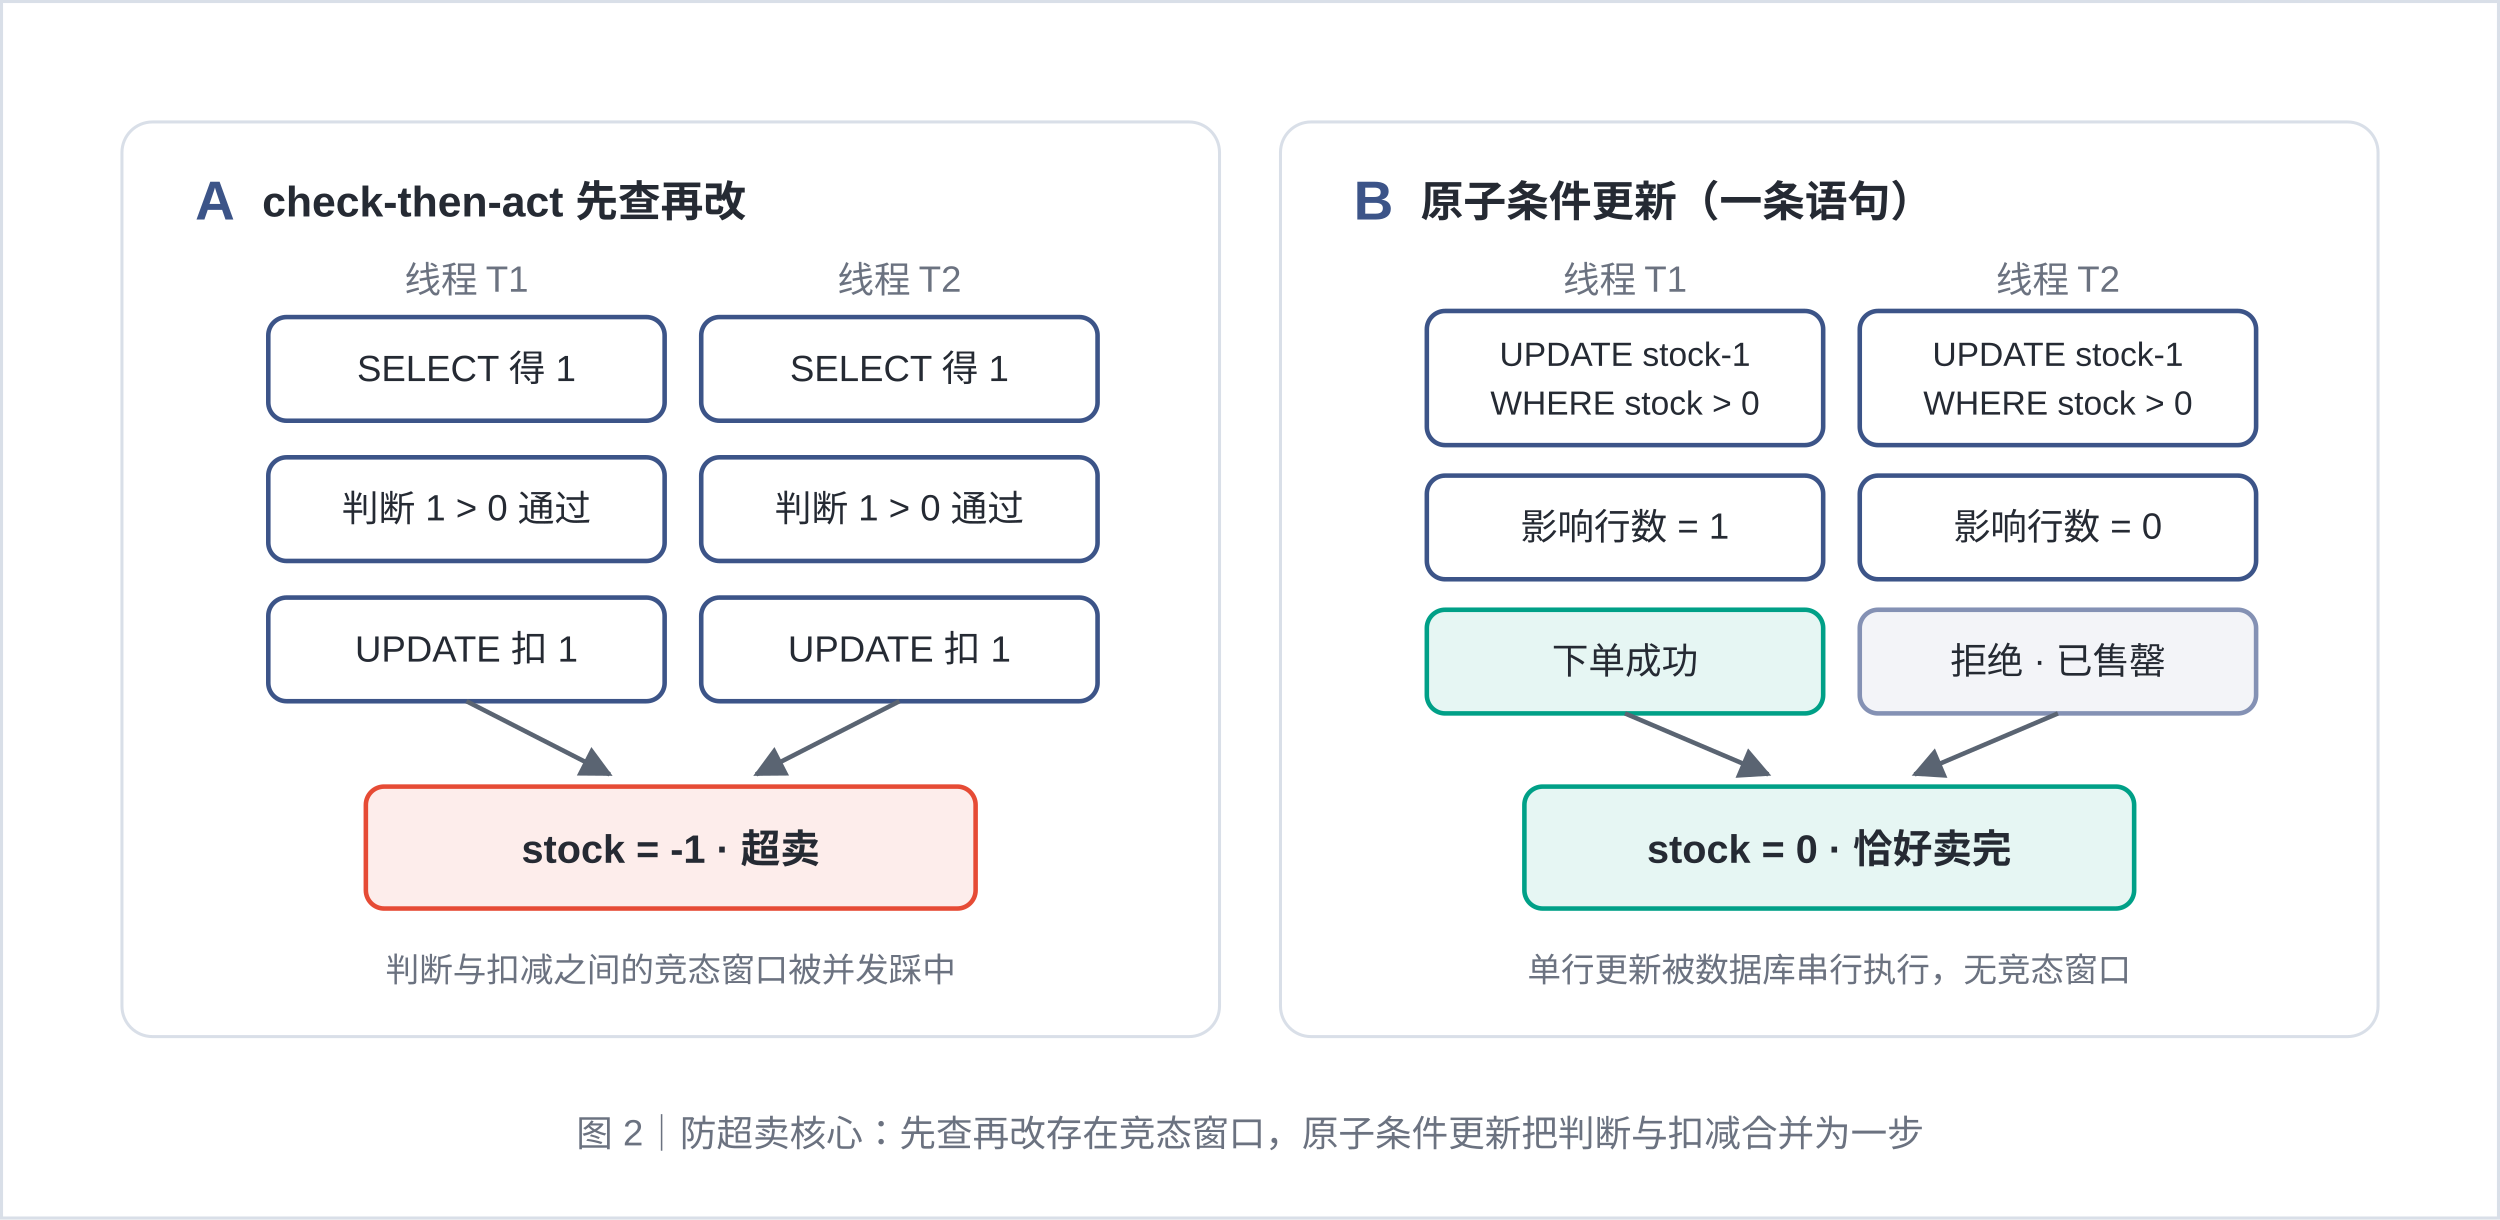
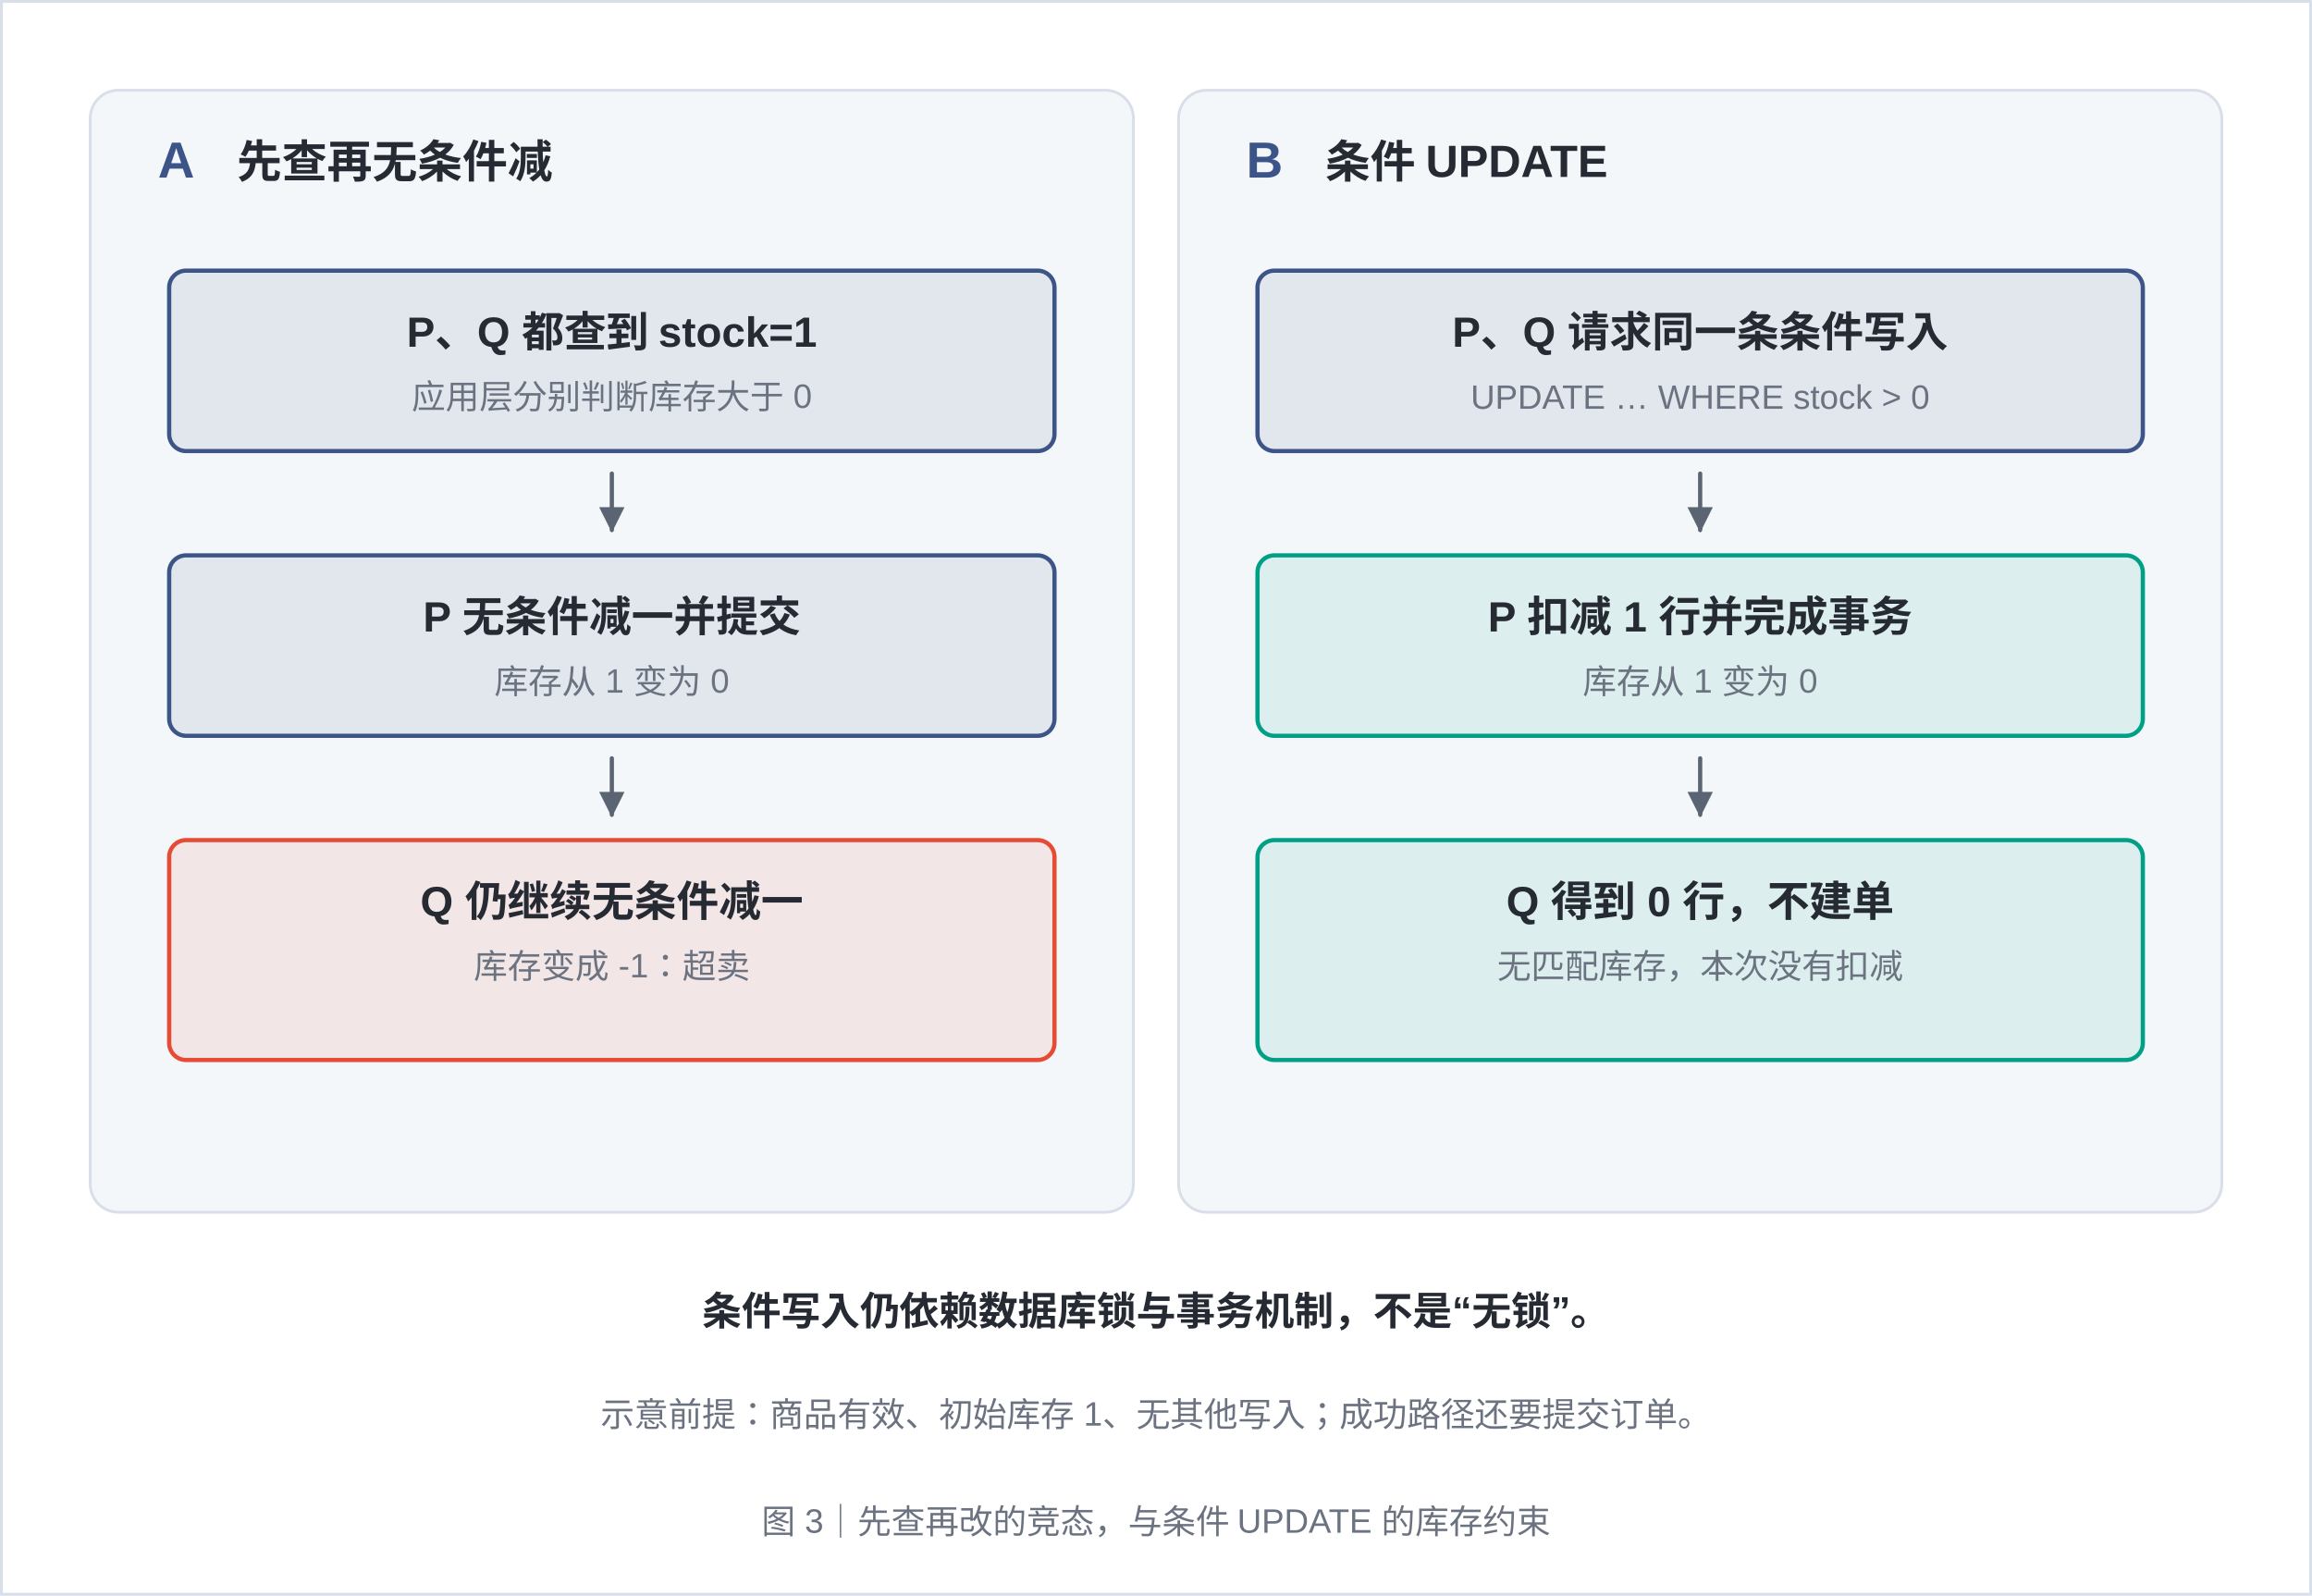
- <svg xmlns="http://www.w3.org/2000/svg" viewBox="0 0 820 400" width="820" height="400" font-family="'Noto Sans SC','PingFang SC','Microsoft YaHei','Helvetica Neue',Arial,sans-serif">
-   <rect width="820" height="400" fill="#FFFFFF" />
-   <rect x="0.5" y="0.5" width="819" height="399" fill="none" stroke="#D9DFE8" />
+ <svg xmlns="http://www.w3.org/2000/svg" viewBox="0 0 820 566" width="820" height="566" font-family="'Noto Sans SC','PingFang SC','Microsoft YaHei','Helvetica Neue',Arial,sans-serif" role="img" aria-labelledby="figure-title figure-desc">
+   <rect width="820" height="566" fill="#FFFFFF" />
+   <rect x="0.5" y="0.5" width="819" height="565" fill="none" stroke="#D9DFE8" />
  <defs>
-     <marker id="arrow" viewBox="0 0 10 10" refX="9" refY="5" markerWidth="7" markerHeight="7" orient="auto-start-reverse">
+     <marker id="arrow" viewBox="0 0 10 10" refX="9" refY="5" markerWidth="6" markerHeight="6" orient="auto">
      <path d="M0 0 L10 5 L0 10 z" fill="#5A6472" />
    </marker>
  </defs>
-   <rect x="40" y="40" width="360" height="300" rx="10" fill="#FFFFFF" stroke="#D9DFE8" />
-   <text x="64" y="72" font-size="18" font-weight="700" fill="#3C5488">A</text>
-   <text x="86" y="71" font-size="14" font-weight="600" fill="#252A33">check-then-act 先查再改</text>
-   <text x="153" y="96" text-anchor="middle" font-size="12" fill="#6B7280">线程 T1</text>
-   <text x="295" y="96" text-anchor="middle" font-size="12" fill="#6B7280">线程 T2</text>
-   <g fill="#FFFFFF" stroke="#3C5488" stroke-width="1.5">
-     <rect x="88" y="104" width="130" height="34" rx="6" fill-opacity="1" />
-     <rect x="230" y="104" width="130" height="34" rx="6" />
-     <rect x="88" y="150" width="130" height="34" rx="6" />
-     <rect x="230" y="150" width="130" height="34" rx="6" />
-     <rect x="88" y="196" width="130" height="34" rx="6" />
-     <rect x="230" y="196" width="130" height="34" rx="6" />
-   </g>
-   <g text-anchor="middle" font-size="12" fill="#252A33">
-     <text x="153" y="125">SELECT 得 1</text>
-     <text x="295" y="125">SELECT 得 1</text>
-     <text x="153" y="171">判断 1 &gt; 0 通过</text>
-     <text x="295" y="171">判断 1 &gt; 0 通过</text>
-     <text x="153" y="217">UPDATE 扣 1</text>
-     <text x="295" y="217">UPDATE 扣 1</text>
-   </g>
-   <g stroke="#5A6472" stroke-width="1.5">
-     <line x1="153" y1="230" x2="200" y2="254" marker-end="url(#arrow)" />
-     <line x1="295" y1="230" x2="248" y2="254" marker-end="url(#arrow)" />
-   </g>
-   <rect x="120" y="258" width="200" height="40" rx="6" fill="#E64B35" fill-opacity="0.10" stroke="#E64B35" stroke-width="1.5" />
-   <text x="220" y="283" text-anchor="middle" font-size="13" font-weight="600" fill="#252A33">stock = -1 · 超卖</text>
-   <text x="220" y="322" text-anchor="middle" font-size="11" fill="#6B7280">判断与扣减之间的竞态窗口被并发踩中</text>
-   <rect x="420" y="40" width="360" height="300" rx="10" fill="#FFFFFF" stroke="#D9DFE8" />
-   <text x="444" y="72" font-size="18" font-weight="700" fill="#3C5488">B</text>
-   <text x="466" y="71" font-size="14" font-weight="600" fill="#252A33">原子条件更新（一条语句）</text>
-   <text x="533" y="96" text-anchor="middle" font-size="12" fill="#6B7280">线程 T1</text>
-   <text x="675" y="96" text-anchor="middle" font-size="12" fill="#6B7280">线程 T2</text>
-   <g fill="#FFFFFF" stroke="#3C5488" stroke-width="1.5">
-     <rect x="468" y="102" width="130" height="44" rx="6" />
-     <rect x="610" y="102" width="130" height="44" rx="6" />
-     <rect x="468" y="156" width="130" height="34" rx="6" />
-     <rect x="610" y="156" width="130" height="34" rx="6" />
-   </g>
-   <g text-anchor="middle" fill="#252A33">
-     <text x="533" y="120" font-size="11">UPDATE stock-1</text>
-     <text x="533" y="136" font-size="11">WHERE stock &gt; 0</text>
-     <text x="675" y="120" font-size="11">UPDATE stock-1</text>
-     <text x="675" y="136" font-size="11">WHERE stock &gt; 0</text>
-     <text x="533" y="177" font-size="12">影响行数 = 1</text>
-     <text x="675" y="177" font-size="12">影响行数 = 0</text>
-   </g>
-   <rect x="468" y="200" width="130" height="34" rx="6" fill="#00A087" fill-opacity="0.10" stroke="#00A087" stroke-width="1.5" />
-   <text x="533" y="221" text-anchor="middle" font-size="12" fill="#252A33">下单成功</text>
-   <rect x="610" y="200" width="130" height="34" rx="6" fill="#8491B4" fill-opacity="0.10" stroke="#8491B4" stroke-width="1.5" />
-   <text x="675" y="221" text-anchor="middle" font-size="12" fill="#252A33">拒绝 · 已售罄</text>
-   <g stroke="#5A6472" stroke-width="1.5">
-     <line x1="533" y1="234" x2="580" y2="254" marker-end="url(#arrow)" />
-     <line x1="675" y1="234" x2="628" y2="254" marker-end="url(#arrow)" />
-   </g>
-   <rect x="500" y="258" width="200" height="40" rx="6" fill="#00A087" fill-opacity="0.10" stroke="#00A087" stroke-width="1.5" />
-   <text x="600" y="283" text-anchor="middle" font-size="13" font-weight="600" fill="#252A33">stock = 0 · 恰好卖完</text>
-   <text x="600" y="322" text-anchor="middle" font-size="11" fill="#6B7280">单行更新被数据库串行执行，无竞态窗口</text>
-   <text x="410" y="376" text-anchor="middle" font-size="12" fill="#6B7280">图 2｜防超卖核心：先查再改存在竞态窗口，原子条件更新把判断与扣减合并为一步</text>
+   <rect x="32" y="32" width="370" height="398" rx="10" fill="#F4F7FA" fill-opacity="1" stroke="#D9DFE8" stroke-width="1" />
+   <text x="56" y="63" text-anchor="start" font-size="18" font-weight="600" fill="#3C5488">
+     <tspan x="56" dy="0">A</tspan>
+   </text>
+   <text x="84" y="63" text-anchor="start" font-size="16" font-weight="600" fill="#252A33">
+     <tspan x="84" dy="0">先查再无条件减</tspan>
+   </text>
+   <rect x="418" y="32" width="370" height="398" rx="10" fill="#F4F7FA" fill-opacity="1" stroke="#D9DFE8" stroke-width="1" />
+   <text x="442" y="63" text-anchor="start" font-size="18" font-weight="600" fill="#3C5488">
+     <tspan x="442" dy="0">B</tspan>
+   </text>
+   <text x="470" y="63" text-anchor="start" font-size="16" font-weight="600" fill="#252A33">
+     <tspan x="470" dy="0">条件 UPDATE</tspan>
+   </text>
+   <rect x="60" y="96" width="314" height="64" rx="6" fill="#3C5488" fill-opacity="0.1" stroke="#3C5488" stroke-width="1.5" />
+   <text x="217.0" y="123" text-anchor="middle" font-size="15" font-weight="600" fill="#252A33">
+     <tspan x="217.0" dy="0">P、Q 都查到 stock=1</tspan>
+   </text>
+   <text x="217.0" y="145" text-anchor="middle" font-size="12" font-weight="400" fill="#6B7280">
+     <tspan x="217.0" dy="0">应用层分别判断库存大于 0</tspan>
+   </text>
+   <rect x="446" y="96" width="314" height="64" rx="6" fill="#3C5488" fill-opacity="0.1" stroke="#3C5488" stroke-width="1.5" />
+   <text x="603.0" y="123" text-anchor="middle" font-size="15" font-weight="600" fill="#252A33">
+     <tspan x="603.0" dy="0">P、Q 请求同一条条件写入</tspan>
+   </text>
+   <text x="603.0" y="145" text-anchor="middle" font-size="12" font-weight="400" fill="#6B7280">
+     <tspan x="603.0" dy="0">UPDATE … WHERE stock &gt; 0</tspan>
+   </text>
+   <line x1="217" y1="168" x2="217" y2="188" stroke="#5A6472" stroke-width="1.5" stroke-linecap="round" marker-end="url(#arrow)" />
+   <line x1="603" y1="168" x2="603" y2="188" stroke="#5A6472" stroke-width="1.5" stroke-linecap="round" marker-end="url(#arrow)" />
+   <rect x="60" y="197" width="314" height="64" rx="6" fill="#3C5488" fill-opacity="0.1" stroke="#3C5488" stroke-width="1.5" />
+   <text x="217.0" y="224" text-anchor="middle" font-size="15" font-weight="600" fill="#252A33">
+     <tspan x="217.0" dy="0">P 无条件减一并提交</tspan>
+   </text>
+   <text x="217.0" y="246" text-anchor="middle" font-size="12" font-weight="400" fill="#6B7280">
+     <tspan x="217.0" dy="0">库存从 1 变为 0</tspan>
+   </text>
+   <rect x="446" y="197" width="314" height="64" rx="6" fill="#00A087" fill-opacity="0.1" stroke="#00A087" stroke-width="1.5" />
+   <text x="603.0" y="224" text-anchor="middle" font-size="15" font-weight="600" fill="#252A33">
+     <tspan x="603.0" dy="0">P 扣减 1 行并完成事务</tspan>
+   </text>
+   <text x="603.0" y="246" text-anchor="middle" font-size="12" font-weight="400" fill="#6B7280">
+     <tspan x="603.0" dy="0">库存从 1 变为 0</tspan>
+   </text>
+   <line x1="217" y1="269" x2="217" y2="289" stroke="#5A6472" stroke-width="1.5" stroke-linecap="round" marker-end="url(#arrow)" />
+   <line x1="603" y1="269" x2="603" y2="289" stroke="#5A6472" stroke-width="1.5" stroke-linecap="round" marker-end="url(#arrow)" />
+   <rect x="60" y="298" width="314" height="78" rx="6" fill="#E64B35" fill-opacity="0.1" stroke="#E64B35" stroke-width="1.5" />
+   <text x="217.0" y="325" text-anchor="middle" font-size="15" font-weight="600" fill="#252A33">
+     <tspan x="217.0" dy="0">Q 仍继续无条件减一</tspan>
+   </text>
+   <text x="217.0" y="347" text-anchor="middle" font-size="12" font-weight="400" fill="#6B7280">
+     <tspan x="217.0" dy="0">库存变成 -1：超卖</tspan>
+   </text>
+   <rect x="446" y="298" width="314" height="78" rx="6" fill="#00A087" fill-opacity="0.1" stroke="#00A087" stroke-width="1.5" />
+   <text x="603.0" y="325" text-anchor="middle" font-size="15" font-weight="600" fill="#252A33">
+     <tspan x="603.0" dy="0">Q 得到 0 行，不建单</tspan>
+   </text>
+   <text x="603.0" y="347" text-anchor="middle" font-size="12" font-weight="400" fill="#6B7280">
+     <tspan x="603.0" dy="0">无匹配库存，本次没有扣减</tspan>
+   </text>
+   <text x="410" y="470" text-anchor="middle" font-size="14" font-weight="600" fill="#252A33">
+     <tspan x="410" dy="0">条件写入仍依赖数据库锁与事务机制，不是“无锁”。</tspan>
+   </text>
+   <text x="410" y="506" text-anchor="middle" font-size="12" font-weight="400" fill="#6B7280">
+     <tspan x="410" dy="0">示意前提：商品有效、初始库存 1、无其他写入；成功路径还要提交订单。</tspan>
+   </text>
+   <text x="410" y="544" text-anchor="middle" font-size="12" font-weight="400" fill="#6B7280">
+     <tspan x="410" dy="0">图 3｜先查再改的竞态，与条件 UPDATE 的库存约束</tspan>
+   </text>
</svg>
